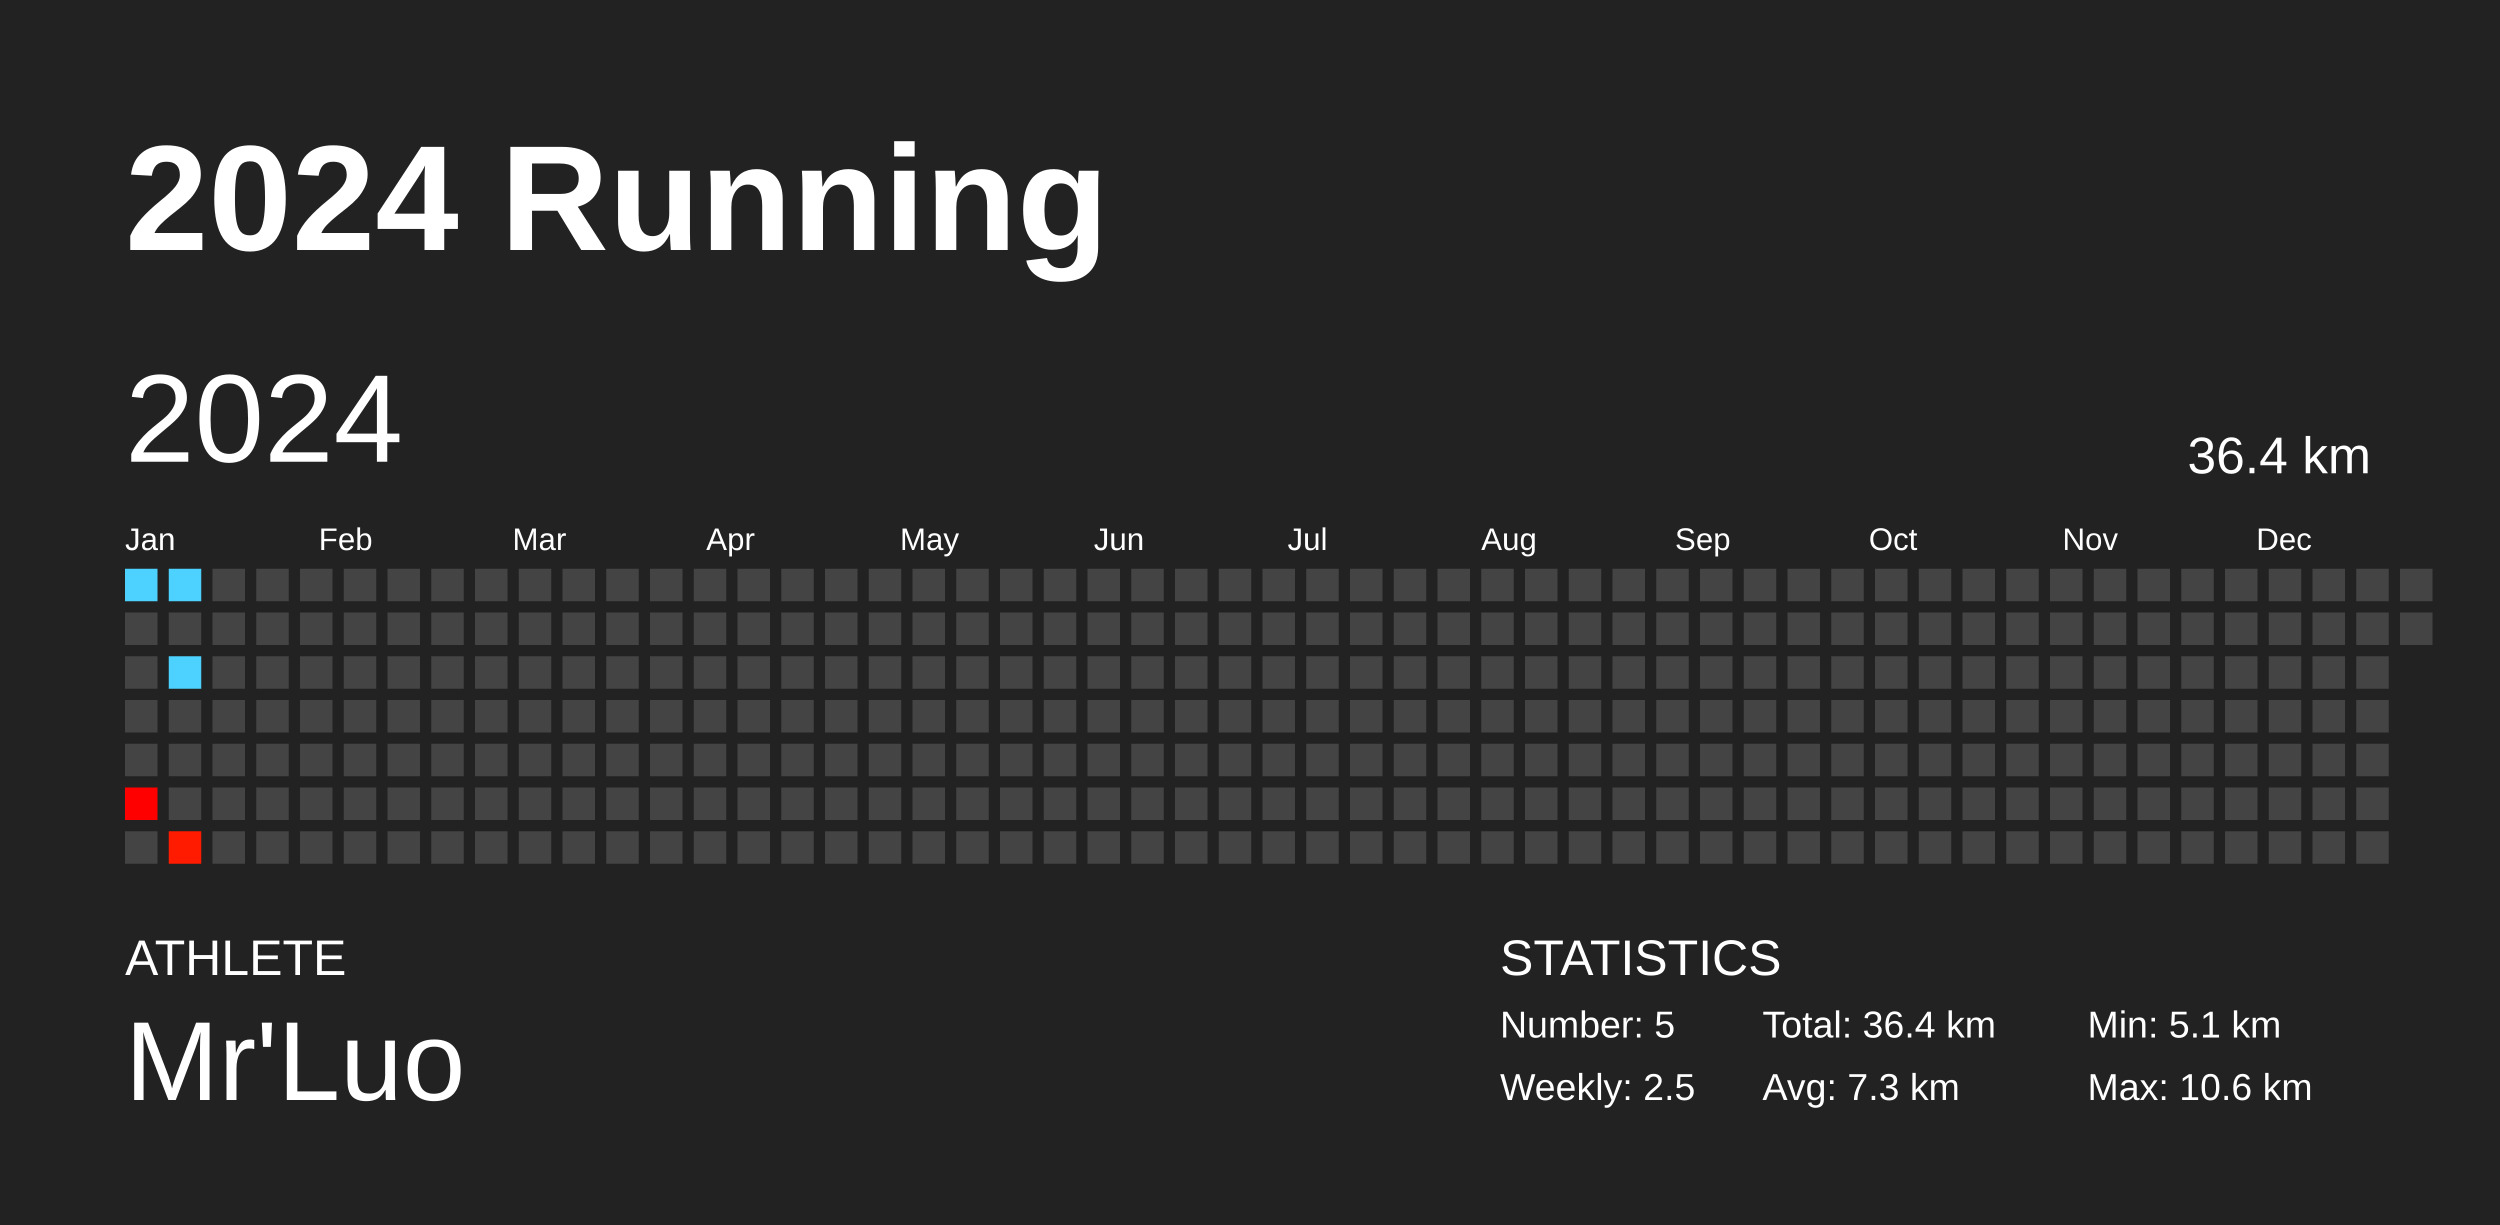
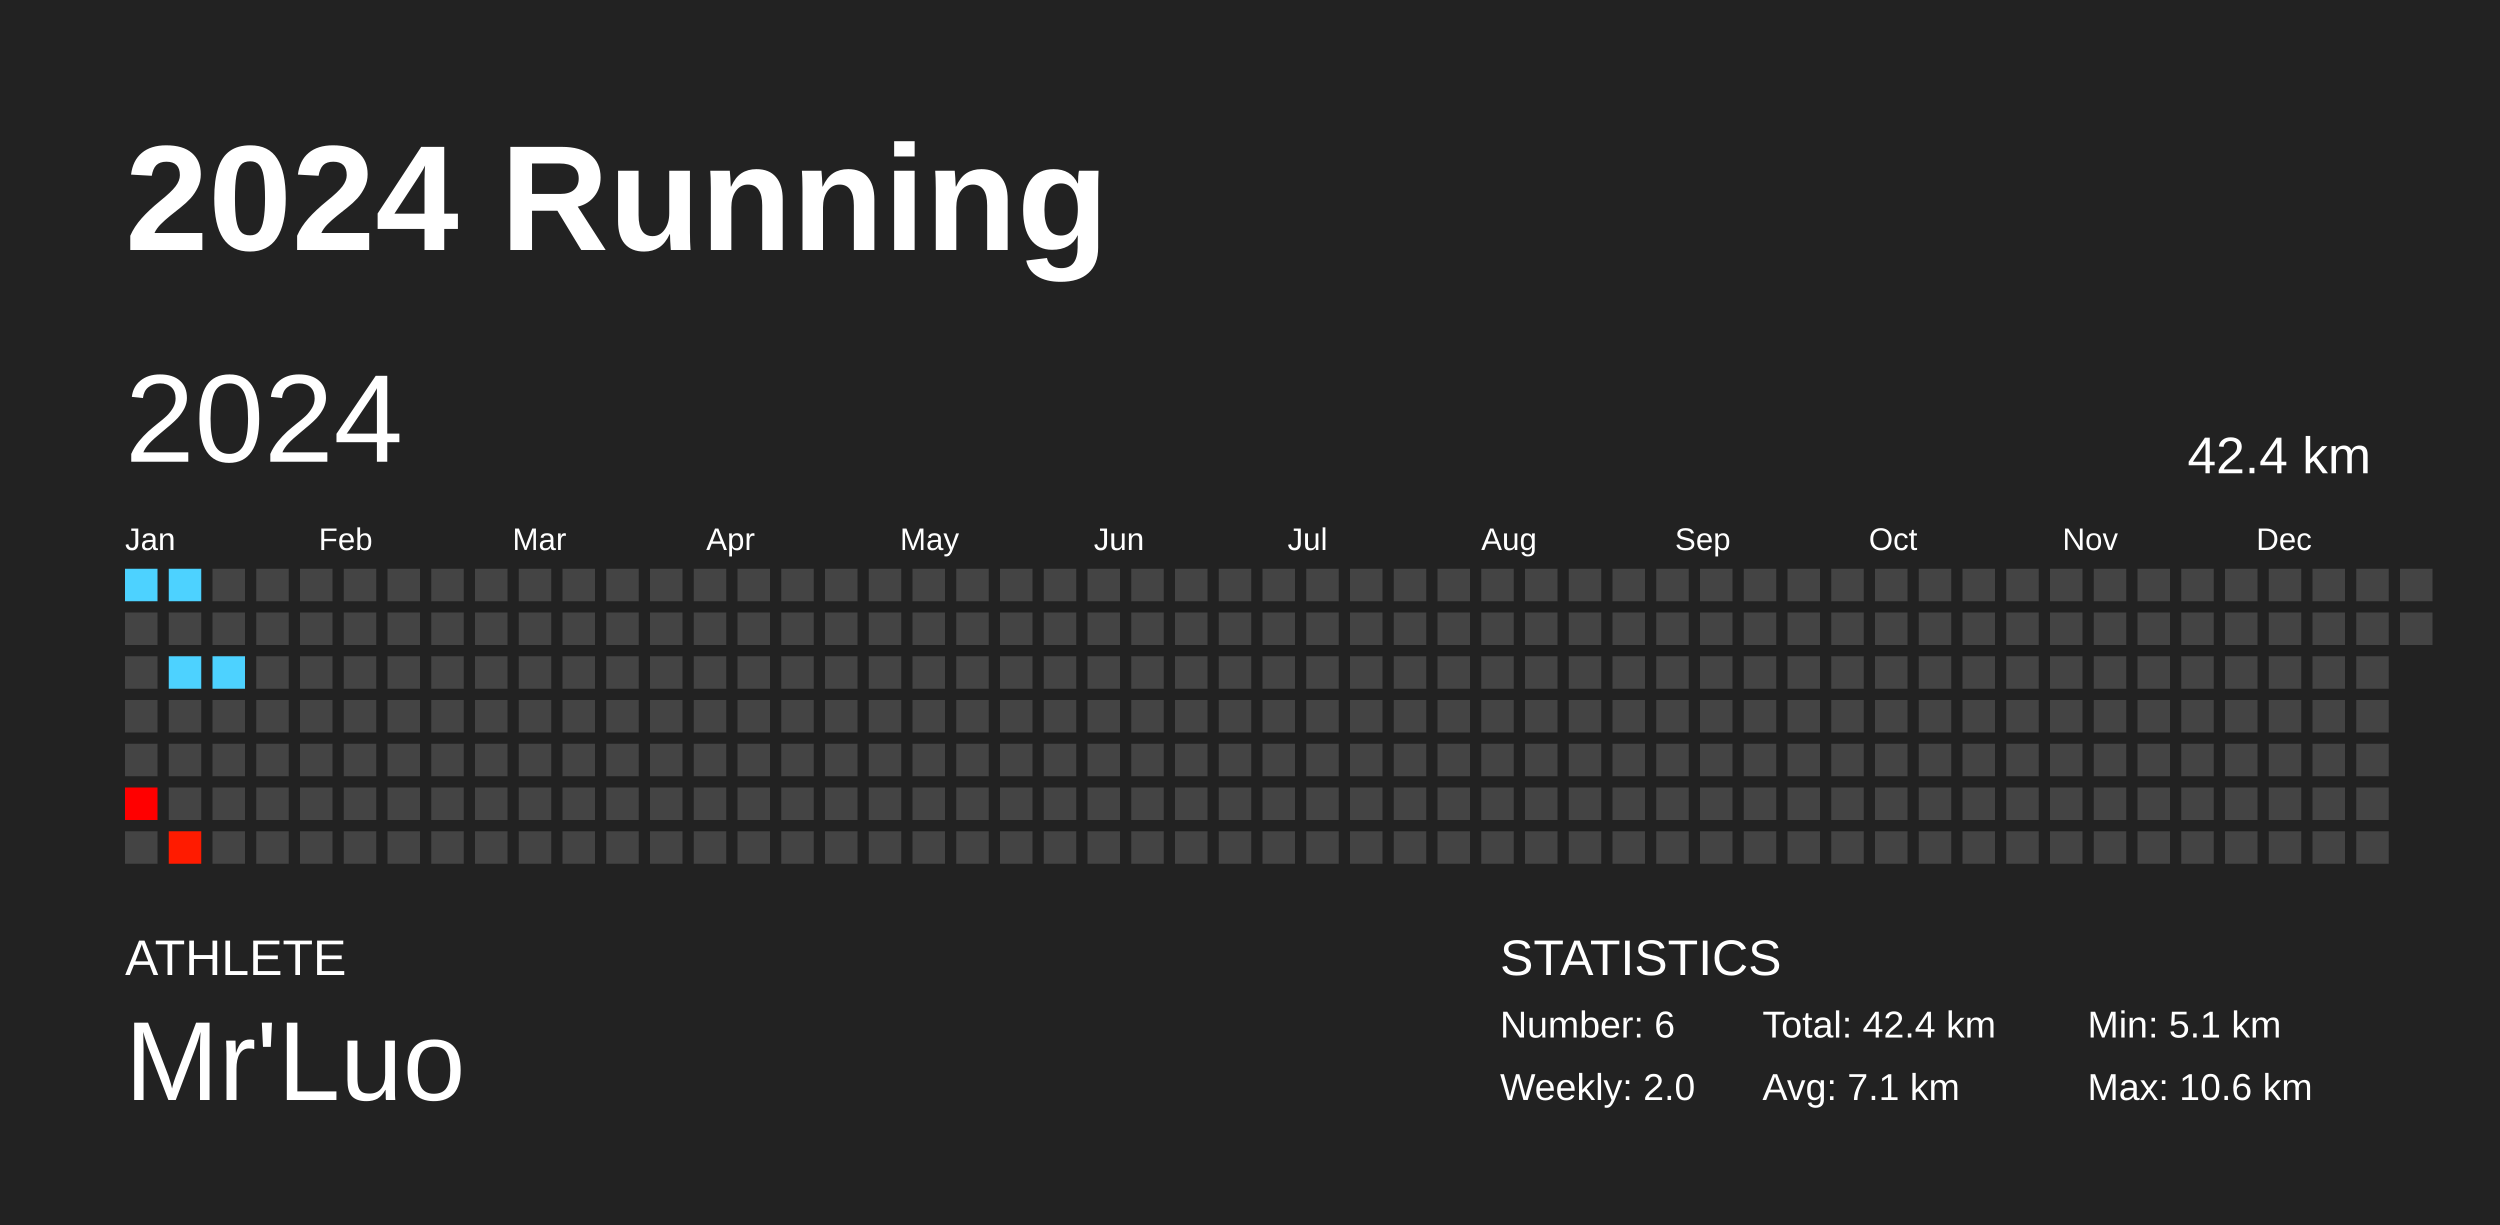
<svg xmlns="http://www.w3.org/2000/svg" baseProfile="full" height="98mm" version="1.1" viewBox="0,0,200,98" width="200mm">
  <defs />
  <rect fill="#222222" height="98" width="200" x="0" y="0" />
  <text fill="#FFFFFF" style="font-size:12px; font-family:Arial; font-weight:bold;" x="10" y="20">2024 Running</text>
  <text fill="#FFFFFF" style="font-size:4px; font-family:Arial" x="10" y="78">ATHLETE</text>
  <text fill="#FFFFFF" style="font-size:9px; font-family:Arial" x="10" y="88">Mr'Luo</text>
  <text fill="#FFFFFF" style="font-size:4px; font-family:Arial" x="120" y="78">STATISTICS</text>
-   <text fill="#FFFFFF" style="font-size:3px; font-family:Arial" x="120" y="83">Number: 5</text>
-   <text fill="#FFFFFF" style="font-size:3px; font-family:Arial" x="120" y="88">Weekly: 2.5</text>
-   <text fill="#FFFFFF" style="font-size:3px; font-family:Arial" x="141" y="83">Total: 36.4 km</text>
-   <text fill="#FFFFFF" style="font-size:3px; font-family:Arial" x="141" y="88">Avg: 7.3 km</text>
+   <text fill="#FFFFFF" style="font-size:3px; font-family:Arial" x="120" y="83">Number: 6</text>
+   <text fill="#FFFFFF" style="font-size:3px; font-family:Arial" x="120" y="88">Weekly: 2.0</text>
+   <text fill="#FFFFFF" style="font-size:3px; font-family:Arial" x="141" y="83">Total: 42.4 km</text>
+   <text fill="#FFFFFF" style="font-size:3px; font-family:Arial" x="141" y="88">Avg: 7.1 km</text>
  <text fill="#FFFFFF" style="font-size:3px; font-family:Arial" x="167" y="83">Min: 5.1 km</text>
  <text fill="#FFFFFF" style="font-size:3px; font-family:Arial" x="167" y="88">Max: 10.6 km</text>
  <text dominant-baseline="hanging" fill="#FFFFFF" style="font-size:10.0px; font-family:Arial;" x="10" y="30">2024</text>
-   <text dominant-baseline="hanging" fill="#FFFFFF" style="font-size:4.125px; font-family:Arial;" x="175" y="35">36.4 km</text>
+   <text dominant-baseline="hanging" fill="#FFFFFF" style="font-size:4.125px; font-family:Arial;" x="175" y="35">42.4 km</text>
  <text fill="#FFFFFF" style="font-size:2.5px; font-family:Arial" x="10.0" y="44">Jan</text>
  <text fill="#FFFFFF" style="font-size:2.5px; font-family:Arial" x="25.5" y="44">Feb</text>
  <text fill="#FFFFFF" style="font-size:2.5px; font-family:Arial" x="41.0" y="44">Mar</text>
  <text fill="#FFFFFF" style="font-size:2.5px; font-family:Arial" x="56.5" y="44">Apr</text>
  <text fill="#FFFFFF" style="font-size:2.5px; font-family:Arial" x="72.0" y="44">May</text>
  <text fill="#FFFFFF" style="font-size:2.5px; font-family:Arial" x="87.5" y="44">Jun</text>
  <text fill="#FFFFFF" style="font-size:2.5px; font-family:Arial" x="103.0" y="44">Jul</text>
  <text fill="#FFFFFF" style="font-size:2.5px; font-family:Arial" x="118.5" y="44">Aug</text>
  <text fill="#FFFFFF" style="font-size:2.5px; font-family:Arial" x="134.0" y="44">Sep</text>
  <text fill="#FFFFFF" style="font-size:2.5px; font-family:Arial" x="149.5" y="44">Oct</text>
  <text fill="#FFFFFF" style="font-size:2.5px; font-family:Arial" x="165.0" y="44">Nov</text>
  <text fill="#FFFFFF" style="font-size:2.5px; font-family:Arial" x="180.5" y="44">Dec</text>
  <rect fill="#4dd2ff" height="2.6" width="2.6" x="10.0" y="45.5" />
  <rect fill="#444444" height="2.6" width="2.6" x="10.0" y="49.0" />
  <rect fill="#444444" height="2.6" width="2.6" x="10.0" y="52.5" />
  <rect fill="#444444" height="2.6" width="2.6" x="10.0" y="56.0" />
  <rect fill="#444444" height="2.6" width="2.6" x="10.0" y="59.5" />
  <rect fill="#ff0000" height="2.6" width="2.6" x="10.0" y="63.0" />
  <rect fill="#444444" height="2.6" width="2.6" x="10.0" y="66.5" />
  <rect fill="#4dd2ff" height="2.6" width="2.6" x="13.5" y="45.5" />
  <rect fill="#444444" height="2.6" width="2.6" x="13.5" y="49.0" />
  <rect fill="#4dd2ff" height="2.6" width="2.6" x="13.5" y="52.5" />
  <rect fill="#444444" height="2.6" width="2.6" x="13.5" y="56.0" />
  <rect fill="#444444" height="2.6" width="2.6" x="13.5" y="59.5" />
  <rect fill="#444444" height="2.6" width="2.6" x="13.5" y="63.0" />
  <rect fill="#ff1b00" height="2.6" width="2.6" x="13.5" y="66.5" />
  <rect fill="#444444" height="2.6" width="2.6" x="17.0" y="45.5" />
  <rect fill="#444444" height="2.6" width="2.6" x="17.0" y="49.0" />
-   <rect fill="#444444" height="2.6" width="2.6" x="17.0" y="52.5" />
+   <rect fill="#4dd2ff" height="2.6" width="2.6" x="17.0" y="52.5" />
  <rect fill="#444444" height="2.6" width="2.6" x="17.0" y="56.0" />
  <rect fill="#444444" height="2.6" width="2.6" x="17.0" y="59.5" />
  <rect fill="#444444" height="2.6" width="2.6" x="17.0" y="63.0" />
  <rect fill="#444444" height="2.6" width="2.6" x="17.0" y="66.5" />
  <rect fill="#444444" height="2.6" width="2.6" x="20.5" y="45.5" />
  <rect fill="#444444" height="2.6" width="2.6" x="20.5" y="49.0" />
  <rect fill="#444444" height="2.6" width="2.6" x="20.5" y="52.5" />
  <rect fill="#444444" height="2.6" width="2.6" x="20.5" y="56.0" />
  <rect fill="#444444" height="2.6" width="2.6" x="20.5" y="59.5" />
  <rect fill="#444444" height="2.6" width="2.6" x="20.5" y="63.0" />
  <rect fill="#444444" height="2.6" width="2.6" x="20.5" y="66.5" />
  <rect fill="#444444" height="2.6" width="2.6" x="24.0" y="45.5" />
  <rect fill="#444444" height="2.6" width="2.6" x="24.0" y="49.0" />
  <rect fill="#444444" height="2.6" width="2.6" x="24.0" y="52.5" />
  <rect fill="#444444" height="2.6" width="2.6" x="24.0" y="56.0" />
  <rect fill="#444444" height="2.6" width="2.6" x="24.0" y="59.5" />
  <rect fill="#444444" height="2.6" width="2.6" x="24.0" y="63.0" />
  <rect fill="#444444" height="2.6" width="2.6" x="24.0" y="66.5" />
  <rect fill="#444444" height="2.6" width="2.6" x="27.5" y="45.5" />
  <rect fill="#444444" height="2.6" width="2.6" x="27.5" y="49.0" />
  <rect fill="#444444" height="2.6" width="2.6" x="27.5" y="52.5" />
  <rect fill="#444444" height="2.6" width="2.6" x="27.5" y="56.0" />
  <rect fill="#444444" height="2.6" width="2.6" x="27.5" y="59.5" />
  <rect fill="#444444" height="2.6" width="2.6" x="27.5" y="63.0" />
  <rect fill="#444444" height="2.6" width="2.6" x="27.5" y="66.5" />
  <rect fill="#444444" height="2.6" width="2.6" x="31.0" y="45.5" />
  <rect fill="#444444" height="2.6" width="2.6" x="31.0" y="49.0" />
  <rect fill="#444444" height="2.6" width="2.6" x="31.0" y="52.5" />
  <rect fill="#444444" height="2.6" width="2.6" x="31.0" y="56.0" />
  <rect fill="#444444" height="2.6" width="2.6" x="31.0" y="59.5" />
  <rect fill="#444444" height="2.6" width="2.6" x="31.0" y="63.0" />
  <rect fill="#444444" height="2.6" width="2.6" x="31.0" y="66.5" />
  <rect fill="#444444" height="2.6" width="2.6" x="34.5" y="45.5" />
  <rect fill="#444444" height="2.6" width="2.6" x="34.5" y="49.0" />
  <rect fill="#444444" height="2.6" width="2.6" x="34.5" y="52.5" />
  <rect fill="#444444" height="2.6" width="2.6" x="34.5" y="56.0" />
  <rect fill="#444444" height="2.6" width="2.6" x="34.5" y="59.5" />
  <rect fill="#444444" height="2.6" width="2.6" x="34.5" y="63.0" />
  <rect fill="#444444" height="2.6" width="2.6" x="34.5" y="66.5" />
  <rect fill="#444444" height="2.6" width="2.6" x="38.0" y="45.5" />
  <rect fill="#444444" height="2.6" width="2.6" x="38.0" y="49.0" />
  <rect fill="#444444" height="2.6" width="2.6" x="38.0" y="52.5" />
  <rect fill="#444444" height="2.6" width="2.6" x="38.0" y="56.0" />
  <rect fill="#444444" height="2.6" width="2.6" x="38.0" y="59.5" />
  <rect fill="#444444" height="2.6" width="2.6" x="38.0" y="63.0" />
  <rect fill="#444444" height="2.6" width="2.6" x="38.0" y="66.5" />
  <rect fill="#444444" height="2.6" width="2.6" x="41.5" y="45.5" />
  <rect fill="#444444" height="2.6" width="2.6" x="41.5" y="49.0" />
  <rect fill="#444444" height="2.6" width="2.6" x="41.5" y="52.5" />
  <rect fill="#444444" height="2.6" width="2.6" x="41.5" y="56.0" />
  <rect fill="#444444" height="2.6" width="2.6" x="41.5" y="59.5" />
  <rect fill="#444444" height="2.6" width="2.6" x="41.5" y="63.0" />
  <rect fill="#444444" height="2.6" width="2.6" x="41.5" y="66.5" />
  <rect fill="#444444" height="2.6" width="2.6" x="45.0" y="45.5" />
  <rect fill="#444444" height="2.6" width="2.6" x="45.0" y="49.0" />
  <rect fill="#444444" height="2.6" width="2.6" x="45.0" y="52.5" />
  <rect fill="#444444" height="2.6" width="2.6" x="45.0" y="56.0" />
  <rect fill="#444444" height="2.6" width="2.6" x="45.0" y="59.5" />
  <rect fill="#444444" height="2.6" width="2.6" x="45.0" y="63.0" />
  <rect fill="#444444" height="2.6" width="2.6" x="45.0" y="66.5" />
  <rect fill="#444444" height="2.6" width="2.6" x="48.5" y="45.5" />
  <rect fill="#444444" height="2.6" width="2.6" x="48.5" y="49.0" />
  <rect fill="#444444" height="2.6" width="2.6" x="48.5" y="52.5" />
  <rect fill="#444444" height="2.6" width="2.6" x="48.5" y="56.0" />
  <rect fill="#444444" height="2.6" width="2.6" x="48.5" y="59.5" />
  <rect fill="#444444" height="2.6" width="2.6" x="48.5" y="63.0" />
  <rect fill="#444444" height="2.6" width="2.6" x="48.5" y="66.5" />
  <rect fill="#444444" height="2.6" width="2.6" x="52.0" y="45.5" />
  <rect fill="#444444" height="2.6" width="2.6" x="52.0" y="49.0" />
  <rect fill="#444444" height="2.6" width="2.6" x="52.0" y="52.5" />
  <rect fill="#444444" height="2.6" width="2.6" x="52.0" y="56.0" />
  <rect fill="#444444" height="2.6" width="2.6" x="52.0" y="59.5" />
  <rect fill="#444444" height="2.6" width="2.6" x="52.0" y="63.0" />
  <rect fill="#444444" height="2.6" width="2.6" x="52.0" y="66.5" />
  <rect fill="#444444" height="2.6" width="2.6" x="55.5" y="45.5" />
  <rect fill="#444444" height="2.6" width="2.6" x="55.5" y="49.0" />
  <rect fill="#444444" height="2.6" width="2.6" x="55.5" y="52.5" />
  <rect fill="#444444" height="2.6" width="2.6" x="55.5" y="56.0" />
  <rect fill="#444444" height="2.6" width="2.6" x="55.5" y="59.5" />
  <rect fill="#444444" height="2.6" width="2.6" x="55.5" y="63.0" />
  <rect fill="#444444" height="2.6" width="2.6" x="55.5" y="66.5" />
  <rect fill="#444444" height="2.6" width="2.6" x="59.0" y="45.5" />
  <rect fill="#444444" height="2.6" width="2.6" x="59.0" y="49.0" />
  <rect fill="#444444" height="2.6" width="2.6" x="59.0" y="52.5" />
  <rect fill="#444444" height="2.6" width="2.6" x="59.0" y="56.0" />
  <rect fill="#444444" height="2.6" width="2.6" x="59.0" y="59.5" />
  <rect fill="#444444" height="2.6" width="2.6" x="59.0" y="63.0" />
  <rect fill="#444444" height="2.6" width="2.6" x="59.0" y="66.5" />
  <rect fill="#444444" height="2.6" width="2.6" x="62.5" y="45.5" />
  <rect fill="#444444" height="2.6" width="2.6" x="62.5" y="49.0" />
  <rect fill="#444444" height="2.6" width="2.6" x="62.5" y="52.5" />
  <rect fill="#444444" height="2.6" width="2.6" x="62.5" y="56.0" />
  <rect fill="#444444" height="2.6" width="2.6" x="62.5" y="59.5" />
  <rect fill="#444444" height="2.6" width="2.6" x="62.5" y="63.0" />
  <rect fill="#444444" height="2.6" width="2.6" x="62.5" y="66.5" />
  <rect fill="#444444" height="2.6" width="2.6" x="66.0" y="45.5" />
  <rect fill="#444444" height="2.6" width="2.6" x="66.0" y="49.0" />
  <rect fill="#444444" height="2.6" width="2.6" x="66.0" y="52.5" />
  <rect fill="#444444" height="2.6" width="2.6" x="66.0" y="56.0" />
  <rect fill="#444444" height="2.6" width="2.6" x="66.0" y="59.5" />
  <rect fill="#444444" height="2.6" width="2.6" x="66.0" y="63.0" />
  <rect fill="#444444" height="2.6" width="2.6" x="66.0" y="66.5" />
  <rect fill="#444444" height="2.6" width="2.6" x="69.5" y="45.5" />
  <rect fill="#444444" height="2.6" width="2.6" x="69.5" y="49.0" />
  <rect fill="#444444" height="2.6" width="2.6" x="69.5" y="52.5" />
  <rect fill="#444444" height="2.6" width="2.6" x="69.5" y="56.0" />
  <rect fill="#444444" height="2.6" width="2.6" x="69.5" y="59.5" />
  <rect fill="#444444" height="2.6" width="2.6" x="69.5" y="63.0" />
  <rect fill="#444444" height="2.6" width="2.6" x="69.5" y="66.5" />
  <rect fill="#444444" height="2.6" width="2.6" x="73.0" y="45.5" />
  <rect fill="#444444" height="2.6" width="2.6" x="73.0" y="49.0" />
  <rect fill="#444444" height="2.6" width="2.6" x="73.0" y="52.5" />
  <rect fill="#444444" height="2.6" width="2.6" x="73.0" y="56.0" />
  <rect fill="#444444" height="2.6" width="2.6" x="73.0" y="59.5" />
  <rect fill="#444444" height="2.6" width="2.6" x="73.0" y="63.0" />
  <rect fill="#444444" height="2.6" width="2.6" x="73.0" y="66.5" />
  <rect fill="#444444" height="2.6" width="2.6" x="76.5" y="45.5" />
  <rect fill="#444444" height="2.6" width="2.6" x="76.5" y="49.0" />
  <rect fill="#444444" height="2.6" width="2.6" x="76.5" y="52.5" />
  <rect fill="#444444" height="2.6" width="2.6" x="76.5" y="56.0" />
  <rect fill="#444444" height="2.6" width="2.6" x="76.5" y="59.5" />
  <rect fill="#444444" height="2.6" width="2.6" x="76.5" y="63.0" />
  <rect fill="#444444" height="2.6" width="2.6" x="76.5" y="66.5" />
  <rect fill="#444444" height="2.6" width="2.6" x="80.0" y="45.5" />
  <rect fill="#444444" height="2.6" width="2.6" x="80.0" y="49.0" />
  <rect fill="#444444" height="2.6" width="2.6" x="80.0" y="52.5" />
  <rect fill="#444444" height="2.6" width="2.6" x="80.0" y="56.0" />
  <rect fill="#444444" height="2.6" width="2.6" x="80.0" y="59.5" />
  <rect fill="#444444" height="2.6" width="2.6" x="80.0" y="63.0" />
  <rect fill="#444444" height="2.6" width="2.6" x="80.0" y="66.5" />
  <rect fill="#444444" height="2.6" width="2.6" x="83.5" y="45.5" />
  <rect fill="#444444" height="2.6" width="2.6" x="83.5" y="49.0" />
  <rect fill="#444444" height="2.6" width="2.6" x="83.5" y="52.5" />
  <rect fill="#444444" height="2.6" width="2.6" x="83.5" y="56.0" />
  <rect fill="#444444" height="2.6" width="2.6" x="83.5" y="59.5" />
  <rect fill="#444444" height="2.6" width="2.6" x="83.5" y="63.0" />
  <rect fill="#444444" height="2.6" width="2.6" x="83.5" y="66.5" />
  <rect fill="#444444" height="2.6" width="2.6" x="87.0" y="45.5" />
  <rect fill="#444444" height="2.6" width="2.6" x="87.0" y="49.0" />
  <rect fill="#444444" height="2.6" width="2.6" x="87.0" y="52.5" />
  <rect fill="#444444" height="2.6" width="2.6" x="87.0" y="56.0" />
  <rect fill="#444444" height="2.6" width="2.6" x="87.0" y="59.5" />
  <rect fill="#444444" height="2.6" width="2.6" x="87.0" y="63.0" />
  <rect fill="#444444" height="2.6" width="2.6" x="87.0" y="66.5" />
  <rect fill="#444444" height="2.6" width="2.6" x="90.5" y="45.5" />
  <rect fill="#444444" height="2.6" width="2.6" x="90.5" y="49.0" />
  <rect fill="#444444" height="2.6" width="2.6" x="90.5" y="52.5" />
  <rect fill="#444444" height="2.6" width="2.6" x="90.5" y="56.0" />
  <rect fill="#444444" height="2.6" width="2.6" x="90.5" y="59.5" />
  <rect fill="#444444" height="2.6" width="2.6" x="90.5" y="63.0" />
  <rect fill="#444444" height="2.6" width="2.6" x="90.5" y="66.5" />
  <rect fill="#444444" height="2.6" width="2.6" x="94.0" y="45.5" />
  <rect fill="#444444" height="2.6" width="2.6" x="94.0" y="49.0" />
  <rect fill="#444444" height="2.6" width="2.6" x="94.0" y="52.5" />
  <rect fill="#444444" height="2.6" width="2.6" x="94.0" y="56.0" />
  <rect fill="#444444" height="2.6" width="2.6" x="94.0" y="59.5" />
  <rect fill="#444444" height="2.6" width="2.6" x="94.0" y="63.0" />
  <rect fill="#444444" height="2.6" width="2.6" x="94.0" y="66.5" />
  <rect fill="#444444" height="2.6" width="2.6" x="97.5" y="45.5" />
  <rect fill="#444444" height="2.6" width="2.6" x="97.5" y="49.0" />
  <rect fill="#444444" height="2.6" width="2.6" x="97.5" y="52.5" />
  <rect fill="#444444" height="2.6" width="2.6" x="97.5" y="56.0" />
  <rect fill="#444444" height="2.6" width="2.6" x="97.5" y="59.5" />
  <rect fill="#444444" height="2.6" width="2.6" x="97.5" y="63.0" />
  <rect fill="#444444" height="2.6" width="2.6" x="97.5" y="66.5" />
  <rect fill="#444444" height="2.6" width="2.6" x="101.0" y="45.5" />
  <rect fill="#444444" height="2.6" width="2.6" x="101.0" y="49.0" />
  <rect fill="#444444" height="2.6" width="2.6" x="101.0" y="52.5" />
  <rect fill="#444444" height="2.6" width="2.6" x="101.0" y="56.0" />
  <rect fill="#444444" height="2.6" width="2.6" x="101.0" y="59.5" />
  <rect fill="#444444" height="2.6" width="2.6" x="101.0" y="63.0" />
  <rect fill="#444444" height="2.6" width="2.6" x="101.0" y="66.5" />
  <rect fill="#444444" height="2.6" width="2.6" x="104.5" y="45.5" />
  <rect fill="#444444" height="2.6" width="2.6" x="104.5" y="49.0" />
  <rect fill="#444444" height="2.6" width="2.6" x="104.5" y="52.5" />
  <rect fill="#444444" height="2.6" width="2.6" x="104.5" y="56.0" />
  <rect fill="#444444" height="2.6" width="2.6" x="104.5" y="59.5" />
  <rect fill="#444444" height="2.6" width="2.6" x="104.5" y="63.0" />
  <rect fill="#444444" height="2.6" width="2.6" x="104.5" y="66.5" />
  <rect fill="#444444" height="2.6" width="2.6" x="108.0" y="45.5" />
  <rect fill="#444444" height="2.6" width="2.6" x="108.0" y="49.0" />
  <rect fill="#444444" height="2.6" width="2.6" x="108.0" y="52.5" />
  <rect fill="#444444" height="2.6" width="2.6" x="108.0" y="56.0" />
  <rect fill="#444444" height="2.6" width="2.6" x="108.0" y="59.5" />
  <rect fill="#444444" height="2.6" width="2.6" x="108.0" y="63.0" />
  <rect fill="#444444" height="2.6" width="2.6" x="108.0" y="66.5" />
  <rect fill="#444444" height="2.6" width="2.6" x="111.5" y="45.5" />
  <rect fill="#444444" height="2.6" width="2.6" x="111.5" y="49.0" />
  <rect fill="#444444" height="2.6" width="2.6" x="111.5" y="52.5" />
  <rect fill="#444444" height="2.6" width="2.6" x="111.5" y="56.0" />
  <rect fill="#444444" height="2.6" width="2.6" x="111.5" y="59.5" />
  <rect fill="#444444" height="2.6" width="2.6" x="111.5" y="63.0" />
  <rect fill="#444444" height="2.6" width="2.6" x="111.5" y="66.5" />
  <rect fill="#444444" height="2.6" width="2.6" x="115.0" y="45.5" />
  <rect fill="#444444" height="2.6" width="2.6" x="115.0" y="49.0" />
  <rect fill="#444444" height="2.6" width="2.6" x="115.0" y="52.5" />
  <rect fill="#444444" height="2.6" width="2.6" x="115.0" y="56.0" />
  <rect fill="#444444" height="2.6" width="2.6" x="115.0" y="59.5" />
  <rect fill="#444444" height="2.6" width="2.6" x="115.0" y="63.0" />
  <rect fill="#444444" height="2.6" width="2.6" x="115.0" y="66.5" />
  <rect fill="#444444" height="2.6" width="2.6" x="118.5" y="45.5" />
  <rect fill="#444444" height="2.6" width="2.6" x="118.5" y="49.0" />
  <rect fill="#444444" height="2.6" width="2.6" x="118.5" y="52.5" />
  <rect fill="#444444" height="2.6" width="2.6" x="118.5" y="56.0" />
  <rect fill="#444444" height="2.6" width="2.6" x="118.5" y="59.5" />
  <rect fill="#444444" height="2.6" width="2.6" x="118.5" y="63.0" />
  <rect fill="#444444" height="2.6" width="2.6" x="118.5" y="66.5" />
  <rect fill="#444444" height="2.6" width="2.6" x="122.0" y="45.5" />
  <rect fill="#444444" height="2.6" width="2.6" x="122.0" y="49.0" />
  <rect fill="#444444" height="2.6" width="2.6" x="122.0" y="52.5" />
  <rect fill="#444444" height="2.6" width="2.6" x="122.0" y="56.0" />
  <rect fill="#444444" height="2.6" width="2.6" x="122.0" y="59.5" />
  <rect fill="#444444" height="2.6" width="2.6" x="122.0" y="63.0" />
  <rect fill="#444444" height="2.6" width="2.6" x="122.0" y="66.5" />
  <rect fill="#444444" height="2.6" width="2.6" x="125.5" y="45.5" />
  <rect fill="#444444" height="2.6" width="2.6" x="125.5" y="49.0" />
  <rect fill="#444444" height="2.6" width="2.6" x="125.5" y="52.5" />
  <rect fill="#444444" height="2.6" width="2.6" x="125.5" y="56.0" />
  <rect fill="#444444" height="2.6" width="2.6" x="125.5" y="59.5" />
  <rect fill="#444444" height="2.6" width="2.6" x="125.5" y="63.0" />
  <rect fill="#444444" height="2.6" width="2.6" x="125.5" y="66.5" />
  <rect fill="#444444" height="2.6" width="2.6" x="129.0" y="45.5" />
  <rect fill="#444444" height="2.6" width="2.6" x="129.0" y="49.0" />
  <rect fill="#444444" height="2.6" width="2.6" x="129.0" y="52.5" />
  <rect fill="#444444" height="2.6" width="2.6" x="129.0" y="56.0" />
  <rect fill="#444444" height="2.6" width="2.6" x="129.0" y="59.5" />
  <rect fill="#444444" height="2.6" width="2.6" x="129.0" y="63.0" />
  <rect fill="#444444" height="2.6" width="2.6" x="129.0" y="66.5" />
  <rect fill="#444444" height="2.6" width="2.6" x="132.5" y="45.5" />
  <rect fill="#444444" height="2.6" width="2.6" x="132.5" y="49.0" />
  <rect fill="#444444" height="2.6" width="2.6" x="132.5" y="52.5" />
  <rect fill="#444444" height="2.6" width="2.6" x="132.5" y="56.0" />
  <rect fill="#444444" height="2.6" width="2.6" x="132.5" y="59.5" />
  <rect fill="#444444" height="2.6" width="2.6" x="132.5" y="63.0" />
  <rect fill="#444444" height="2.6" width="2.6" x="132.5" y="66.5" />
  <rect fill="#444444" height="2.6" width="2.6" x="136.0" y="45.5" />
  <rect fill="#444444" height="2.6" width="2.6" x="136.0" y="49.0" />
  <rect fill="#444444" height="2.6" width="2.6" x="136.0" y="52.5" />
  <rect fill="#444444" height="2.6" width="2.6" x="136.0" y="56.0" />
  <rect fill="#444444" height="2.6" width="2.6" x="136.0" y="59.5" />
  <rect fill="#444444" height="2.6" width="2.6" x="136.0" y="63.0" />
  <rect fill="#444444" height="2.6" width="2.6" x="136.0" y="66.5" />
  <rect fill="#444444" height="2.6" width="2.6" x="139.5" y="45.5" />
  <rect fill="#444444" height="2.6" width="2.6" x="139.5" y="49.0" />
  <rect fill="#444444" height="2.6" width="2.6" x="139.5" y="52.5" />
  <rect fill="#444444" height="2.6" width="2.6" x="139.5" y="56.0" />
  <rect fill="#444444" height="2.6" width="2.6" x="139.5" y="59.5" />
  <rect fill="#444444" height="2.6" width="2.6" x="139.5" y="63.0" />
  <rect fill="#444444" height="2.6" width="2.6" x="139.5" y="66.5" />
  <rect fill="#444444" height="2.6" width="2.6" x="143.0" y="45.5" />
  <rect fill="#444444" height="2.6" width="2.6" x="143.0" y="49.0" />
  <rect fill="#444444" height="2.6" width="2.6" x="143.0" y="52.5" />
  <rect fill="#444444" height="2.6" width="2.6" x="143.0" y="56.0" />
  <rect fill="#444444" height="2.6" width="2.6" x="143.0" y="59.5" />
  <rect fill="#444444" height="2.6" width="2.6" x="143.0" y="63.0" />
  <rect fill="#444444" height="2.6" width="2.6" x="143.0" y="66.5" />
  <rect fill="#444444" height="2.6" width="2.6" x="146.5" y="45.5" />
  <rect fill="#444444" height="2.6" width="2.6" x="146.5" y="49.0" />
  <rect fill="#444444" height="2.6" width="2.6" x="146.5" y="52.5" />
  <rect fill="#444444" height="2.6" width="2.6" x="146.5" y="56.0" />
  <rect fill="#444444" height="2.6" width="2.6" x="146.5" y="59.5" />
  <rect fill="#444444" height="2.6" width="2.6" x="146.5" y="63.0" />
  <rect fill="#444444" height="2.6" width="2.6" x="146.5" y="66.5" />
  <rect fill="#444444" height="2.6" width="2.6" x="150.0" y="45.5" />
  <rect fill="#444444" height="2.6" width="2.6" x="150.0" y="49.0" />
  <rect fill="#444444" height="2.6" width="2.6" x="150.0" y="52.5" />
  <rect fill="#444444" height="2.6" width="2.6" x="150.0" y="56.0" />
  <rect fill="#444444" height="2.6" width="2.6" x="150.0" y="59.5" />
  <rect fill="#444444" height="2.6" width="2.6" x="150.0" y="63.0" />
  <rect fill="#444444" height="2.6" width="2.6" x="150.0" y="66.5" />
  <rect fill="#444444" height="2.6" width="2.6" x="153.5" y="45.5" />
  <rect fill="#444444" height="2.6" width="2.6" x="153.5" y="49.0" />
  <rect fill="#444444" height="2.6" width="2.6" x="153.5" y="52.5" />
  <rect fill="#444444" height="2.6" width="2.6" x="153.5" y="56.0" />
  <rect fill="#444444" height="2.6" width="2.6" x="153.5" y="59.5" />
  <rect fill="#444444" height="2.6" width="2.6" x="153.5" y="63.0" />
  <rect fill="#444444" height="2.6" width="2.6" x="153.5" y="66.5" />
  <rect fill="#444444" height="2.6" width="2.6" x="157.0" y="45.5" />
  <rect fill="#444444" height="2.6" width="2.6" x="157.0" y="49.0" />
  <rect fill="#444444" height="2.6" width="2.6" x="157.0" y="52.5" />
  <rect fill="#444444" height="2.6" width="2.6" x="157.0" y="56.0" />
  <rect fill="#444444" height="2.6" width="2.6" x="157.0" y="59.5" />
  <rect fill="#444444" height="2.6" width="2.6" x="157.0" y="63.0" />
  <rect fill="#444444" height="2.6" width="2.6" x="157.0" y="66.5" />
  <rect fill="#444444" height="2.6" width="2.6" x="160.5" y="45.5" />
  <rect fill="#444444" height="2.6" width="2.6" x="160.5" y="49.0" />
  <rect fill="#444444" height="2.6" width="2.6" x="160.5" y="52.5" />
  <rect fill="#444444" height="2.6" width="2.6" x="160.5" y="56.0" />
  <rect fill="#444444" height="2.6" width="2.6" x="160.5" y="59.5" />
  <rect fill="#444444" height="2.6" width="2.6" x="160.5" y="63.0" />
  <rect fill="#444444" height="2.6" width="2.6" x="160.5" y="66.5" />
  <rect fill="#444444" height="2.6" width="2.6" x="164.0" y="45.5" />
  <rect fill="#444444" height="2.6" width="2.6" x="164.0" y="49.0" />
  <rect fill="#444444" height="2.6" width="2.6" x="164.0" y="52.5" />
  <rect fill="#444444" height="2.6" width="2.6" x="164.0" y="56.0" />
  <rect fill="#444444" height="2.6" width="2.6" x="164.0" y="59.5" />
  <rect fill="#444444" height="2.6" width="2.6" x="164.0" y="63.0" />
  <rect fill="#444444" height="2.6" width="2.6" x="164.0" y="66.5" />
  <rect fill="#444444" height="2.6" width="2.6" x="167.5" y="45.5" />
  <rect fill="#444444" height="2.6" width="2.6" x="167.5" y="49.0" />
  <rect fill="#444444" height="2.6" width="2.6" x="167.5" y="52.5" />
  <rect fill="#444444" height="2.6" width="2.6" x="167.5" y="56.0" />
  <rect fill="#444444" height="2.6" width="2.6" x="167.5" y="59.5" />
  <rect fill="#444444" height="2.6" width="2.6" x="167.5" y="63.0" />
  <rect fill="#444444" height="2.6" width="2.6" x="167.5" y="66.5" />
  <rect fill="#444444" height="2.6" width="2.6" x="171.0" y="45.5" />
  <rect fill="#444444" height="2.6" width="2.6" x="171.0" y="49.0" />
  <rect fill="#444444" height="2.6" width="2.6" x="171.0" y="52.5" />
  <rect fill="#444444" height="2.6" width="2.6" x="171.0" y="56.0" />
  <rect fill="#444444" height="2.6" width="2.6" x="171.0" y="59.5" />
  <rect fill="#444444" height="2.6" width="2.6" x="171.0" y="63.0" />
  <rect fill="#444444" height="2.6" width="2.6" x="171.0" y="66.5" />
  <rect fill="#444444" height="2.6" width="2.6" x="174.5" y="45.5" />
  <rect fill="#444444" height="2.6" width="2.6" x="174.5" y="49.0" />
  <rect fill="#444444" height="2.6" width="2.6" x="174.5" y="52.5" />
  <rect fill="#444444" height="2.6" width="2.6" x="174.5" y="56.0" />
  <rect fill="#444444" height="2.6" width="2.6" x="174.5" y="59.5" />
  <rect fill="#444444" height="2.6" width="2.6" x="174.5" y="63.0" />
  <rect fill="#444444" height="2.6" width="2.6" x="174.5" y="66.5" />
  <rect fill="#444444" height="2.6" width="2.6" x="178.0" y="45.5" />
  <rect fill="#444444" height="2.6" width="2.6" x="178.0" y="49.0" />
  <rect fill="#444444" height="2.6" width="2.6" x="178.0" y="52.5" />
  <rect fill="#444444" height="2.6" width="2.6" x="178.0" y="56.0" />
  <rect fill="#444444" height="2.6" width="2.6" x="178.0" y="59.5" />
  <rect fill="#444444" height="2.6" width="2.6" x="178.0" y="63.0" />
  <rect fill="#444444" height="2.6" width="2.6" x="178.0" y="66.5" />
  <rect fill="#444444" height="2.6" width="2.6" x="181.5" y="45.5" />
  <rect fill="#444444" height="2.6" width="2.6" x="181.5" y="49.0" />
  <rect fill="#444444" height="2.6" width="2.6" x="181.5" y="52.5" />
  <rect fill="#444444" height="2.6" width="2.6" x="181.5" y="56.0" />
  <rect fill="#444444" height="2.6" width="2.6" x="181.5" y="59.5" />
  <rect fill="#444444" height="2.6" width="2.6" x="181.5" y="63.0" />
  <rect fill="#444444" height="2.6" width="2.6" x="181.5" y="66.5" />
  <rect fill="#444444" height="2.6" width="2.6" x="185.0" y="45.5" />
  <rect fill="#444444" height="2.6" width="2.6" x="185.0" y="49.0" />
  <rect fill="#444444" height="2.6" width="2.6" x="185.0" y="52.5" />
  <rect fill="#444444" height="2.6" width="2.6" x="185.0" y="56.0" />
  <rect fill="#444444" height="2.6" width="2.6" x="185.0" y="59.5" />
  <rect fill="#444444" height="2.6" width="2.6" x="185.0" y="63.0" />
  <rect fill="#444444" height="2.6" width="2.6" x="185.0" y="66.5" />
  <rect fill="#444444" height="2.6" width="2.6" x="188.5" y="45.5" />
  <rect fill="#444444" height="2.6" width="2.6" x="188.5" y="49.0" />
  <rect fill="#444444" height="2.6" width="2.6" x="188.5" y="52.5" />
  <rect fill="#444444" height="2.6" width="2.6" x="188.5" y="56.0" />
  <rect fill="#444444" height="2.6" width="2.6" x="188.5" y="59.5" />
  <rect fill="#444444" height="2.6" width="2.6" x="188.5" y="63.0" />
  <rect fill="#444444" height="2.6" width="2.6" x="188.5" y="66.5" />
  <rect fill="#444444" height="2.6" width="2.6" x="192.0" y="45.5" />
  <rect fill="#444444" height="2.6" width="2.6" x="192.0" y="49.0" />
</svg>
